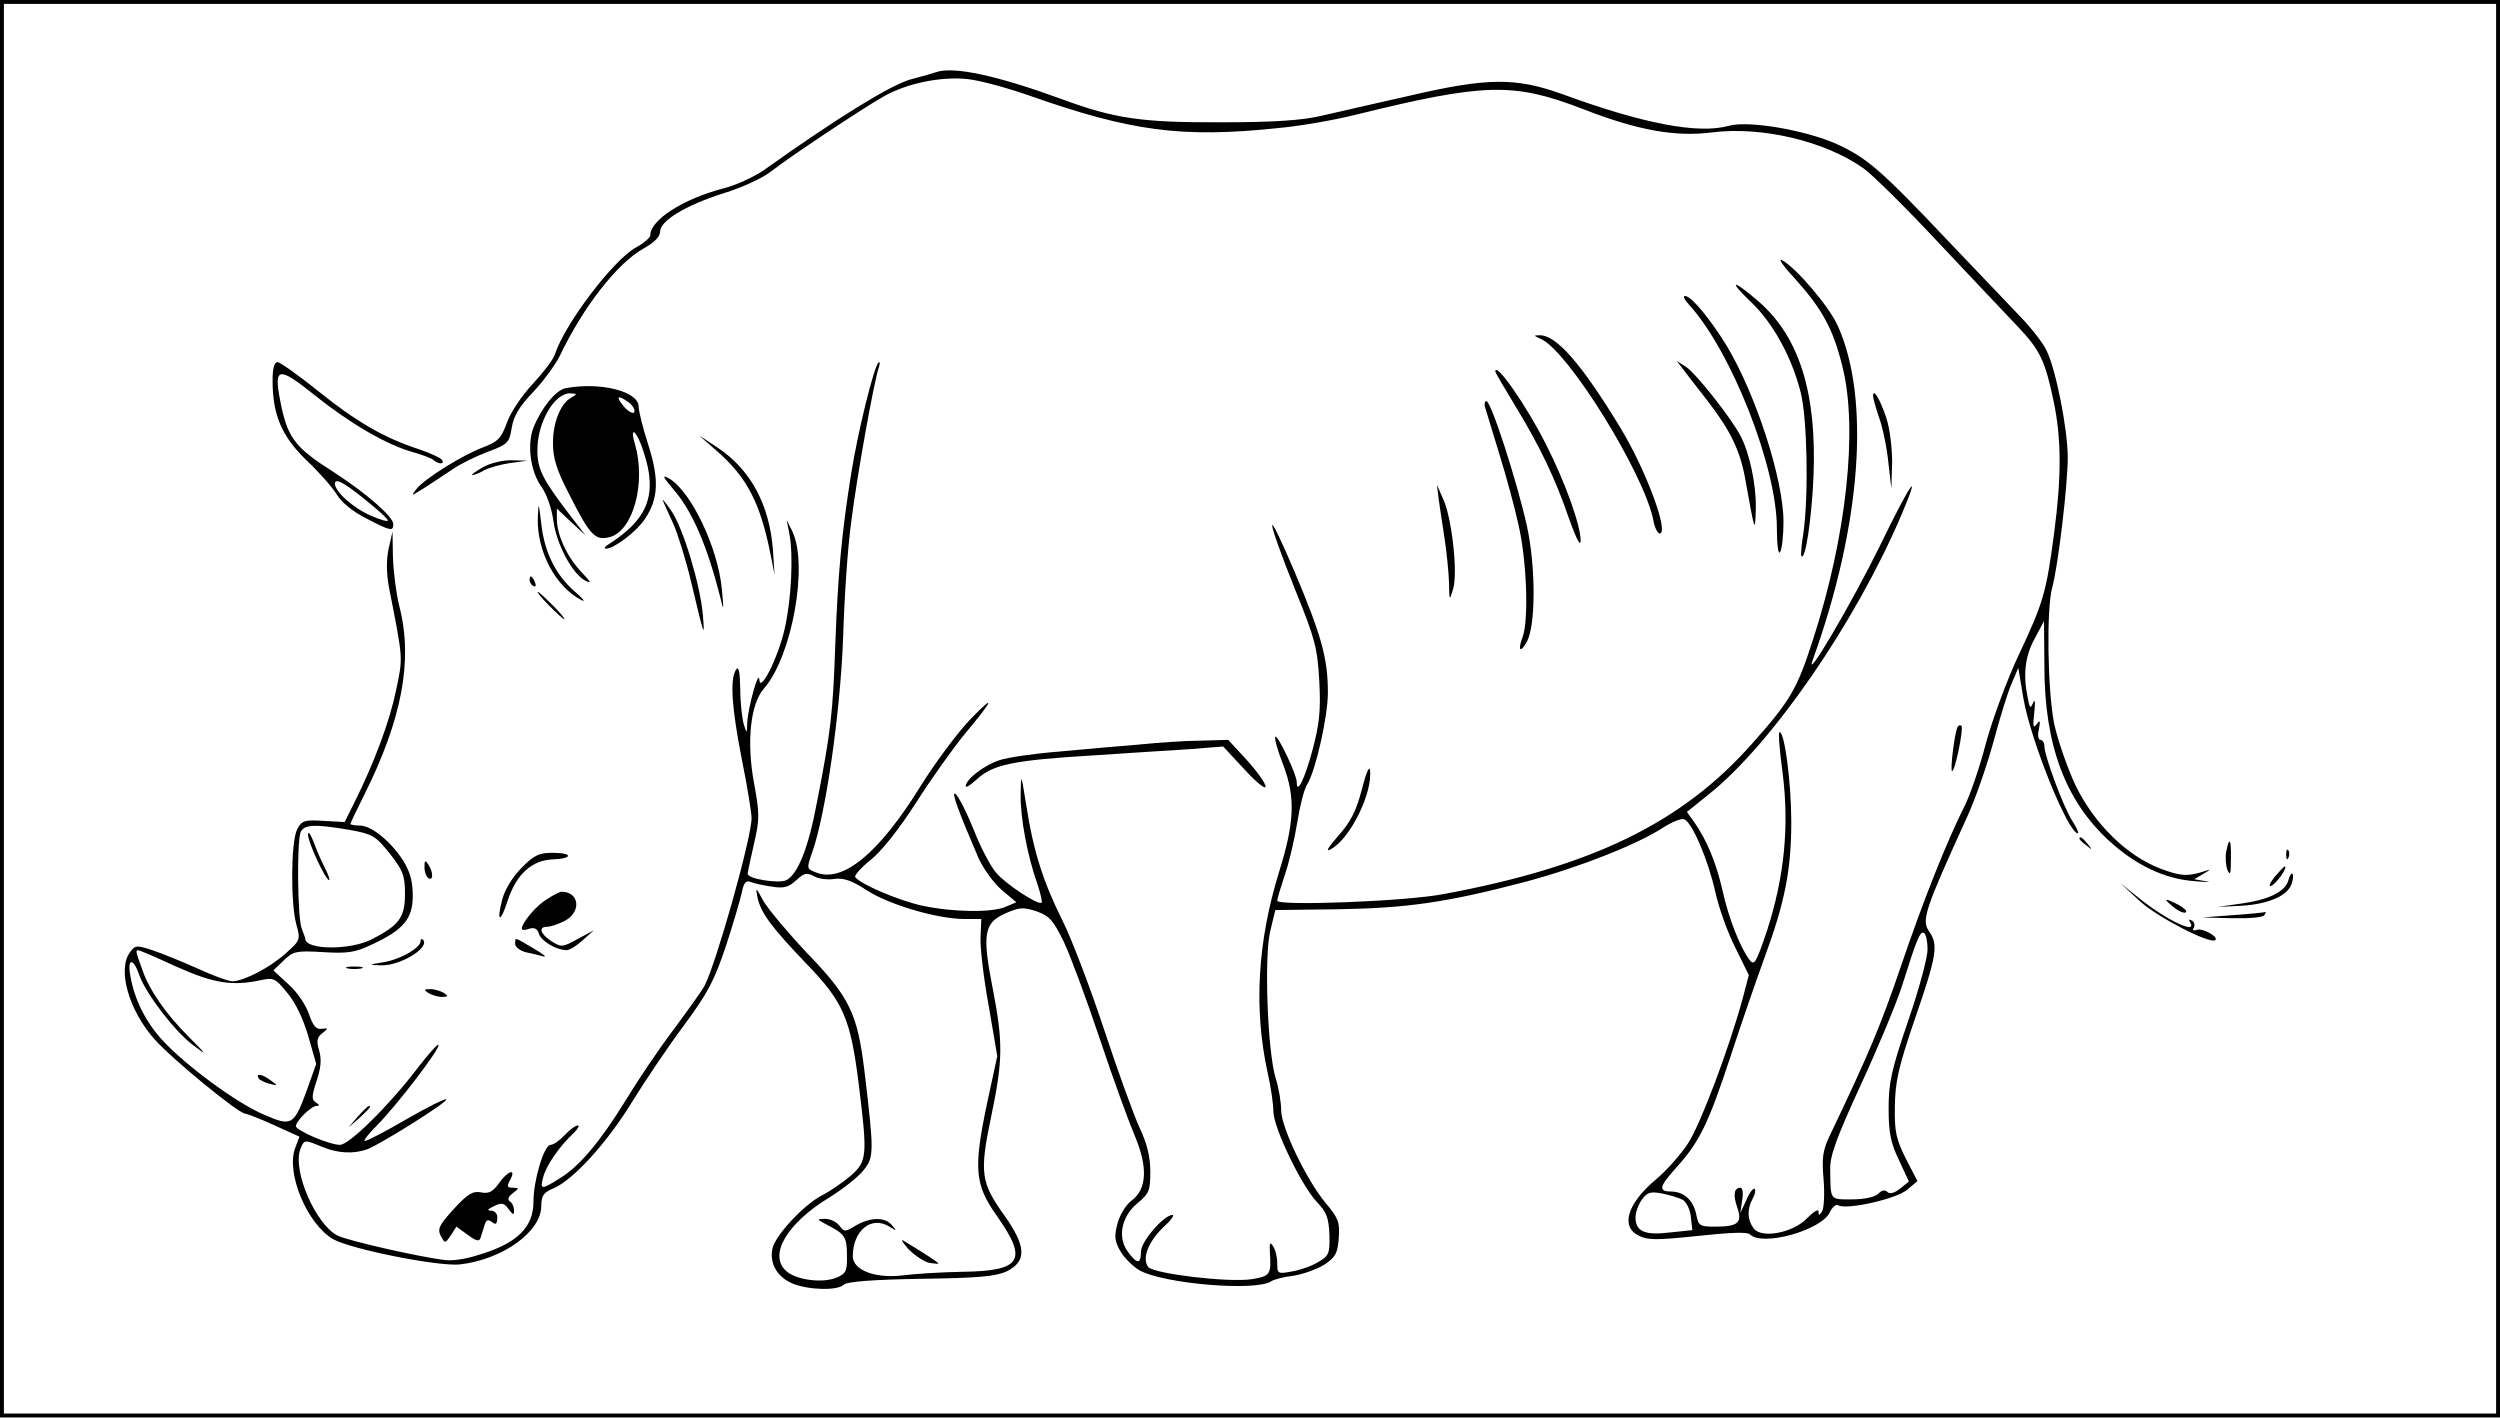
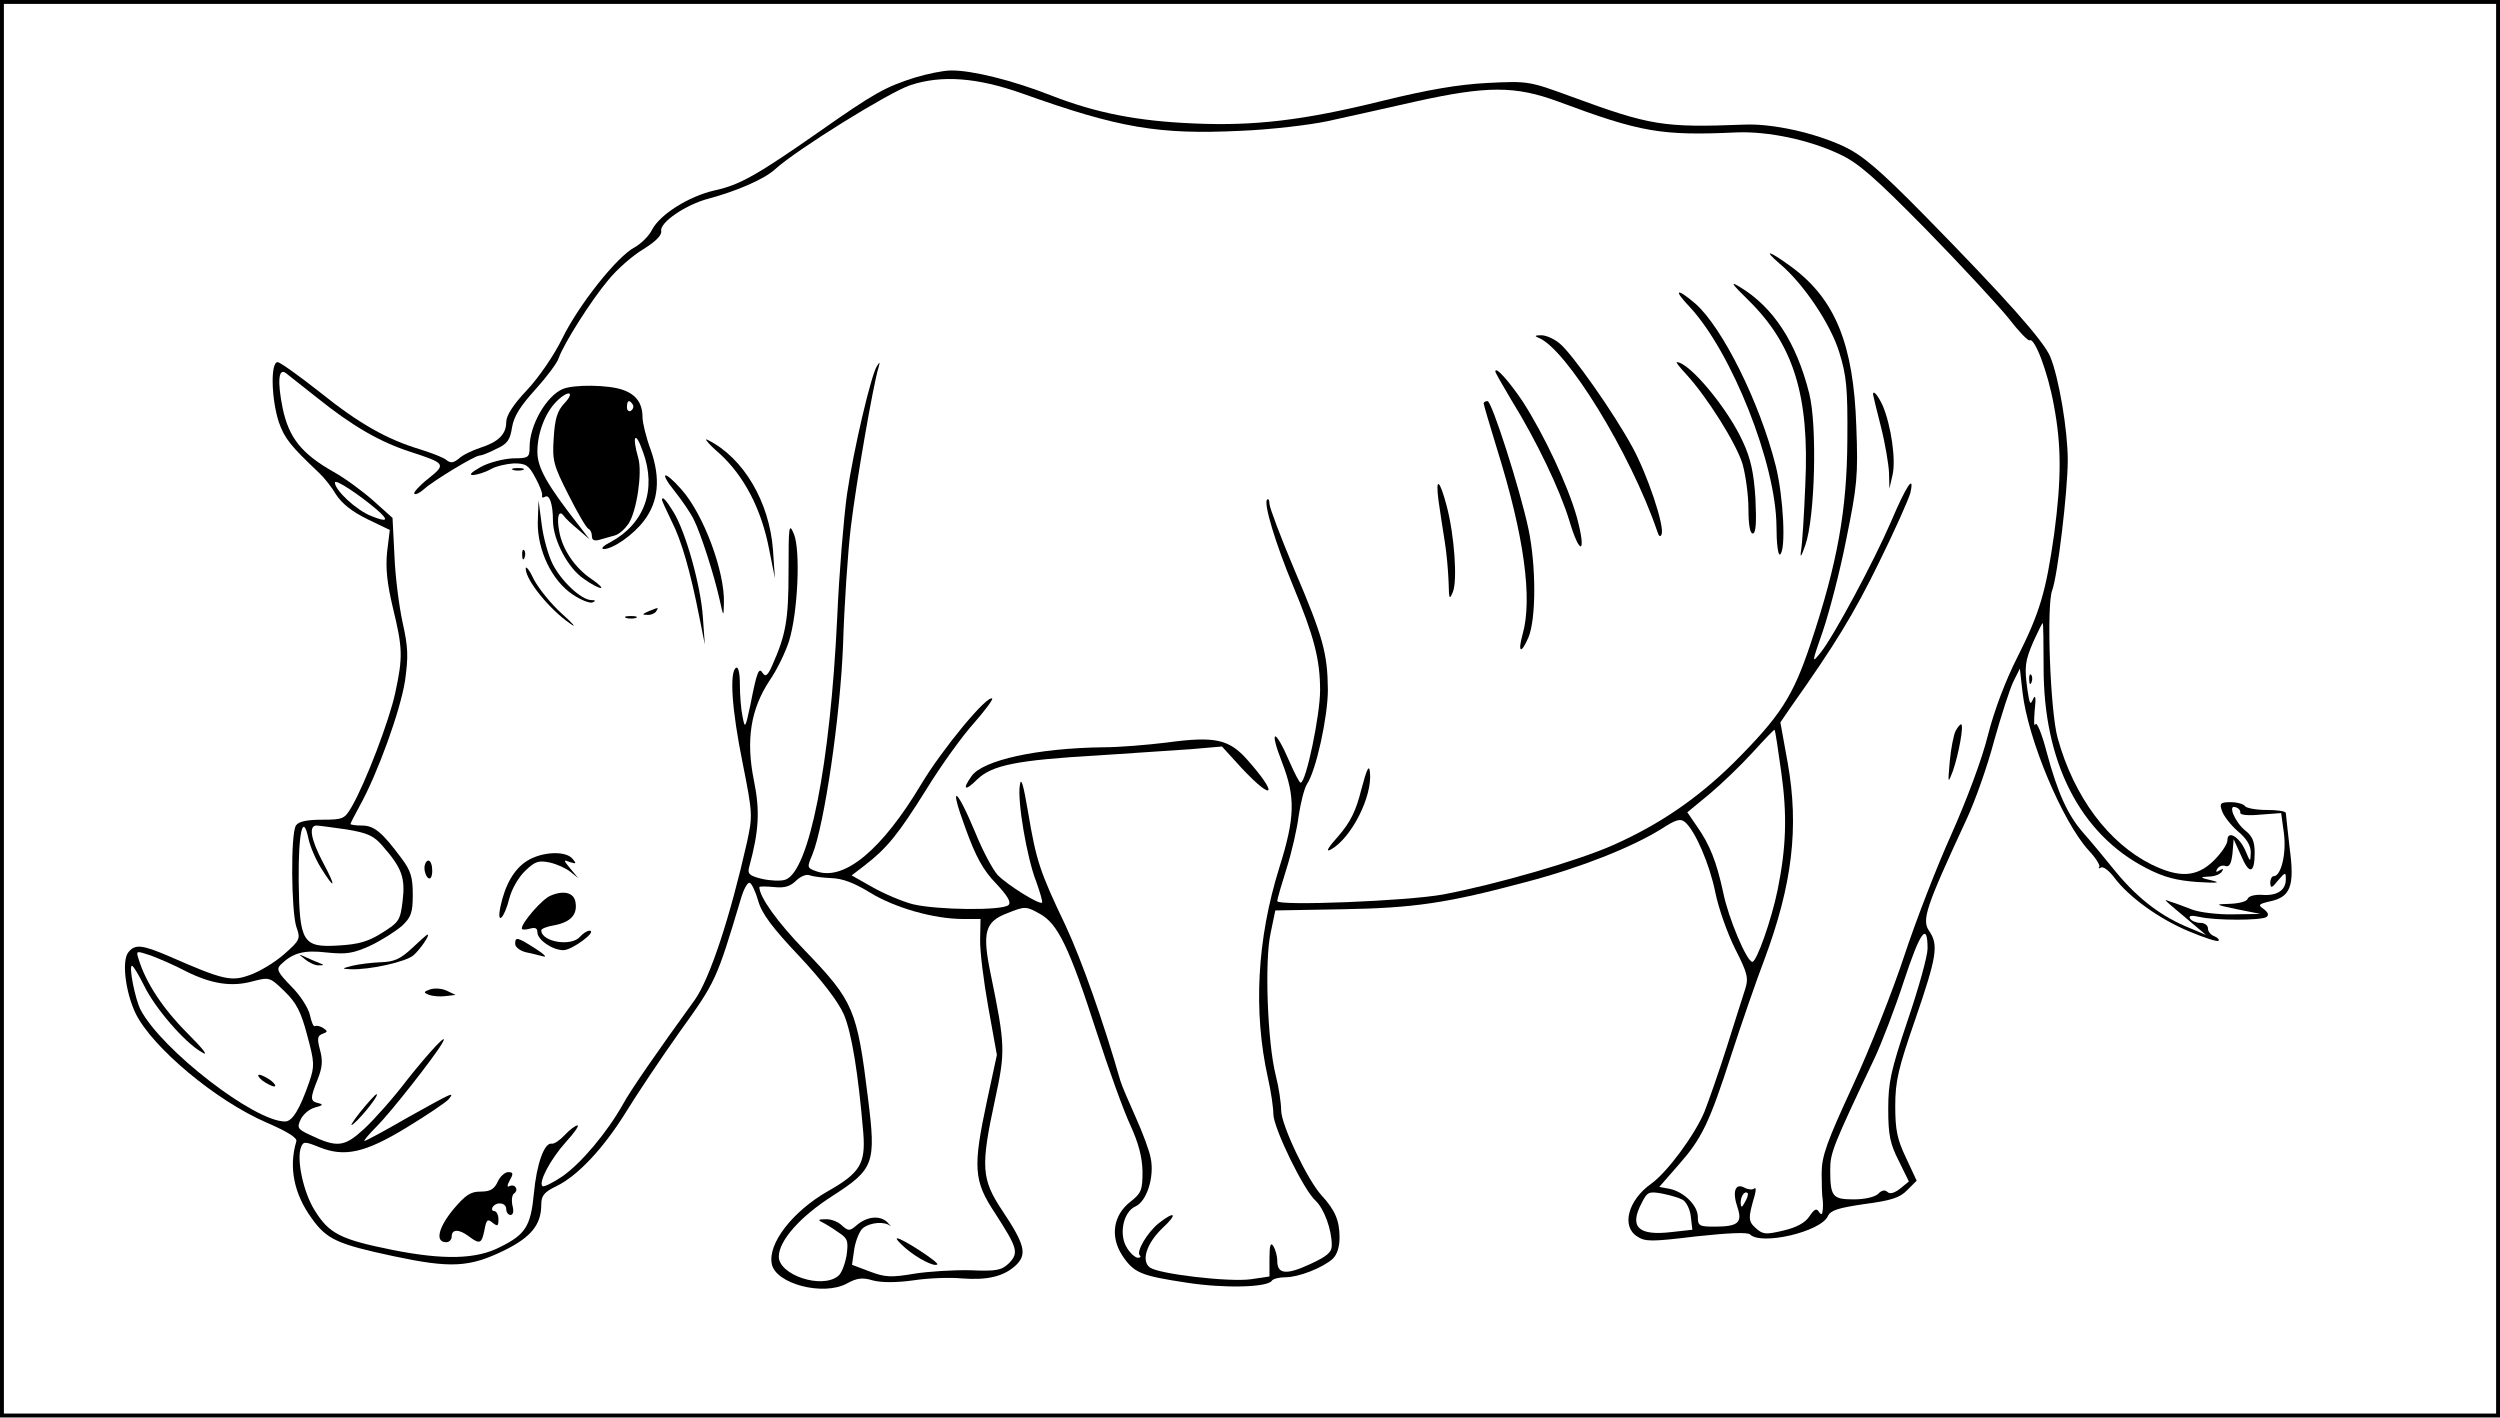
<svg xmlns="http://www.w3.org/2000/svg" version="1.0" width="642pt" height="364pt" viewBox="0 0 642 364" preserveAspectRatio="xMidYMid meet">
  <g transform="translate(0,364) scale(0.1,-0.1)" fill="#000000" stroke="none">
    <path fill="#000000" stroke="none" d="M0 1820 l0 -1820 3210 0 3210 0 0 1820 0 1820 -3210 0 -3210 0 0 -1820z" />
    <path fill="#ffffff" stroke="none" d="M6410 1820 l0 -1810 -3200 0 -3200 0 0 1810 0 1810 3200 0 3200 0 0 -1810z" />
-     <path fill="#000000" stroke="none" d="M2405 3455 c-5 -2 -36 -11 -67 -19 -52 -15 -187 -98 -378 -234 -25 -17 -71 -38 -103 -46 -103 -27 -187 -81 -187 -120 0 -6 -16 -20 -36 -31 -58 -31 -184 -197 -209 -275 -4 -13 -30 -47 -57 -76 -28 -30 -57 -73 -66 -99 -15 -41 -23 -49 -62 -64 -53 -20 -149 -80 -170 -106 -13 -17 -13 -18 0 -10 19 11 55 35 97 63 18 12 57 31 86 42 51 19 55 23 61 61 5 30 19 55 55 92 27 29 57 70 68 92 61 128 149 240 216 277 27 15 42 30 42 43 0 28 66 68 164 99 46 14 100 39 120 55 50 39 232 160 288 192 60 35 149 53 217 46 30 -3 101 -22 158 -42 261 -92 392 -110 639 -84 57 5 147 21 199 34 333 82 406 84 585 15 141 -55 237 -72 332 -60 127 16 289 -22 388 -92 22 -15 109 -101 193 -191 84 -89 175 -186 203 -215 58 -61 71 -88 93 -194 20 -96 20 -192 1 -337 -20 -151 -27 -177 -90 -311 -30 -63 -68 -166 -85 -228 -16 -62 -41 -134 -54 -160 -47 -93 -108 -247 -165 -415 -51 -150 -83 -226 -183 -435 -17 -36 -20 -56 -15 -111 3 -37 1 -74 -4 -82 -7 -11 -9 -11 -9 0 0 7 -12 0 -28 -16 -36 -39 -119 -55 -139 -27 -16 22 -17 49 -2 76 6 11 8 22 5 25 -3 3 -13 -9 -21 -28 l-16 -34 5 33 c3 17 1 32 -4 32 -17 0 -20 -18 -9 -50 14 -40 3 -50 -57 -50 -39 0 -42 2 -48 31 -7 36 -31 58 -62 59 -37 0 -34 12 12 63 59 66 81 111 139 287 26 80 65 192 86 250 52 141 69 225 69 349 0 101 -17 231 -30 231 -4 0 0 -48 8 -107 17 -136 4 -266 -40 -402 -29 -86 -33 -92 -46 -75 -24 33 -53 106 -69 179 -16 70 -40 128 -73 175 l-18 25 56 45 c163 130 378 443 495 718 53 125 24 84 -57 -83 -71 -144 -193 -352 -171 -290 124 343 149 669 65 857 -21 49 -108 151 -144 170 -11 6 3 -15 32 -46 71 -79 99 -129 123 -226 41 -160 11 -438 -76 -705 -40 -124 -57 -154 -155 -264 -179 -203 -410 -316 -793 -387 -98 -19 -427 -31 -427 -17 0 5 9 35 19 65 11 31 25 91 32 134 7 44 18 88 26 100 21 33 53 173 53 235 0 88 -16 146 -86 312 -78 183 -75 145 3 -50 51 -126 56 -147 61 -233 4 -78 0 -110 -18 -178 -20 -74 -40 -114 -40 -80 0 19 -49 122 -55 116 -3 -3 6 -36 21 -74 31 -82 28 -147 -11 -272 -56 -181 -66 -353 -29 -520 8 -35 14 -78 14 -96 0 -41 72 -191 112 -233 25 -26 30 -40 32 -84 1 -48 -1 -54 -29 -70 -16 -10 -47 -21 -67 -24 -37 -7 -38 -6 -38 21 0 16 -5 36 -11 44 -8 12 -9 8 -8 -15 4 -59 1 -62 -47 -70 -60 -9 -250 14 -265 31 -17 21 -1 64 37 101 20 18 31 33 25 33 -22 0 -81 -68 -81 -94 0 -33 -10 -33 -34 0 -27 37 -16 91 26 125 29 24 32 32 32 80 0 38 -8 72 -28 114 -15 33 -56 146 -91 252 -35 106 -83 232 -107 280 -49 98 -75 179 -93 298 -13 80 -13 80 -14 25 -1 -59 17 -157 43 -230 8 -24 13 -46 11 -48 -8 -8 -93 48 -117 77 -14 16 -40 65 -57 109 -18 45 -39 86 -47 93 -13 10 7 -44 59 -165 12 -26 38 -63 59 -81 l38 -32 -26 -11 c-34 -16 -134 -15 -215 2 -63 14 -161 56 -173 74 -2 4 15 24 39 43 27 21 72 77 117 147 40 63 96 141 123 174 77 92 84 110 18 42 -33 -34 -92 -113 -131 -176 -105 -169 -197 -245 -265 -219 -26 10 -26 10 -11 53 35 99 72 360 79 548 3 102 12 237 21 300 14 114 59 364 71 397 3 10 3 15 -1 12 -12 -11 -53 -178 -70 -284 -25 -157 -34 -257 -41 -440 -6 -174 -11 -222 -47 -405 -22 -118 -49 -184 -78 -200 -19 -10 -100 3 -100 16 0 3 7 37 16 76 15 65 15 77 0 159 -19 104 -9 202 26 241 72 83 114 316 73 403 l-15 30 7 -35 c11 -58 5 -170 -12 -245 -17 -75 -64 -167 -65 -130 -2 27 -29 -72 -31 -110 -1 -30 -1 -30 -9 -5 -4 14 -9 54 -9 90 -1 46 -4 61 -11 50 -16 -25 -11 -97 15 -230 14 -69 25 -137 25 -151 0 -51 -91 -374 -121 -431 -7 -13 -43 -63 -80 -113 -37 -49 -91 -129 -120 -177 -67 -109 -120 -172 -170 -203 -49 -31 -53 -31 -44 2 7 29 42 80 78 113 11 11 16 20 11 20 -6 0 -21 -11 -34 -25 -13 -14 -29 -25 -36 -25 -17 0 -44 -91 -44 -145 0 -69 -44 -110 -149 -140 -25 -8 -59 -13 -76 -11 -58 6 -250 49 -278 63 -56 28 -116 166 -96 221 10 26 10 26 56 7 41 -17 81 -19 117 -6 37 15 208 122 202 128 -2 3 -48 -20 -102 -51 -53 -31 -101 -56 -107 -56 -5 0 9 18 31 40 50 50 165 200 158 207 -2 3 -26 -24 -53 -59 -72 -95 -176 -198 -200 -198 -27 0 -113 37 -113 48 0 13 39 52 53 52 8 0 8 3 -2 9 -11 7 -11 16 2 55 11 33 13 55 7 77 -8 26 -6 35 8 46 16 13 16 13 -2 11 -14 -2 -22 7 -33 39 -8 23 -31 57 -53 76 l-38 35 27 26 c24 23 31 25 100 21 63 -4 83 -1 125 19 82 38 106 66 106 126 0 36 -7 61 -24 89 -32 50 -82 91 -112 91 -13 0 -24 2 -24 4 0 3 16 36 35 74 97 194 126 346 91 483 -9 36 -16 94 -17 130 l-1 64 -10 -44 c-6 -29 -6 -62 1 -100 37 -188 36 -178 18 -264 -16 -78 -55 -184 -108 -290 l-24 -48 -54 3 c-50 3 -56 1 -68 -22 -16 -31 -17 -190 -2 -244 11 -39 10 -41 -27 -74 -41 -37 -107 -71 -137 -72 -10 0 -51 15 -90 33 -40 18 -92 39 -116 47 -40 13 -44 13 -57 -5 -33 -44 -4 -148 62 -223 45 -51 217 -192 234 -192 4 0 38 -13 73 -29 l66 -30 -11 -29 c-24 -64 30 -194 97 -234 46 -26 271 -71 327 -65 109 13 208 84 208 150 0 27 6 35 33 46 51 23 137 118 200 221 32 52 91 140 132 195 63 85 79 116 109 205 19 58 37 120 41 138 5 26 11 32 23 27 10 -4 34 -9 55 -12 30 -5 43 -1 61 16 21 19 27 21 46 11 12 -7 36 -10 53 -7 23 3 45 -4 84 -30 58 -37 181 -73 250 -73 l43 0 -2 -48 c-1 -26 8 -105 21 -175 l22 -129 -27 -125 c-34 -163 -31 -205 25 -284 82 -116 65 -143 -89 -145 -52 -1 -120 -5 -150 -9 -72 -9 -130 13 -130 49 0 66 48 105 94 76 19 -12 20 -12 7 3 -17 22 -55 22 -93 0 -28 -17 -30 -17 -42 -1 -7 10 -24 18 -37 18 -23 0 -22 -1 6 -16 45 -23 50 -31 50 -79 1 -39 -3 -46 -27 -56 -36 -15 -104 -6 -129 17 -46 41 1 122 111 189 32 20 71 50 86 68 29 35 29 45 4 256 -18 148 -38 190 -146 302 -51 54 -102 115 -114 136 -19 35 -20 36 -15 9 9 -41 36 -77 126 -171 95 -98 113 -141 134 -307 23 -186 22 -200 -20 -237 -20 -17 -53 -40 -73 -50 -47 -24 -119 -101 -128 -136 -9 -38 11 -74 51 -91 41 -17 116 -19 132 -3 8 8 77 13 197 15 148 2 192 6 221 19 52 26 51 64 -6 144 -60 84 -64 109 -34 252 31 148 31 193 4 332 -27 138 -22 167 32 191 36 16 46 17 80 6 34 -12 43 -22 71 -79 17 -36 59 -149 93 -251 34 -102 75 -214 90 -249 33 -79 30 -135 -9 -164 -14 -10 -30 -36 -36 -58 -9 -34 -8 -45 7 -72 10 -17 32 -39 49 -49 61 -35 302 -55 339 -28 6 4 31 11 57 14 25 4 61 17 80 29 28 19 33 29 36 68 3 40 -1 51 -34 90 -49 59 -114 194 -114 238 0 20 -6 57 -14 82 -21 68 -30 312 -14 378 l13 54 160 2 c178 3 279 17 484 71 138 37 287 96 354 140 22 14 45 23 52 20 20 -7 62 -105 80 -187 9 -41 32 -105 52 -144 l34 -69 -16 -61 c-35 -128 -108 -322 -140 -371 -19 -29 -56 -71 -84 -94 -72 -61 -90 -120 -43 -143 23 -12 45 -12 151 -1 84 9 128 11 135 4 32 -32 184 11 205 57 6 13 16 21 21 18 21 -13 150 16 178 40 l26 22 -30 58 c-25 50 -29 69 -28 134 1 64 9 100 52 226 56 162 60 189 36 223 -20 29 -12 54 98 295 22 48 52 136 68 195 16 59 36 125 46 147 l17 40 13 -78 c19 -110 115 -347 140 -347 3 0 -3 15 -15 33 -23 37 -71 166 -71 191 0 9 -5 16 -10 16 -6 0 -8 12 -4 28 4 22 3 24 -6 12 -9 -12 -10 -5 -6 30 3 26 2 37 -3 25 -7 -16 -9 -14 -14 14 -12 59 -7 105 18 151 l24 45 1 -116 c0 -202 54 -346 167 -449 68 -62 143 -98 221 -103 31 -3 44 -2 27 0 l-30 5 25 15 c16 9 18 12 5 7 -45 -15 -63 -15 -116 5 -87 33 -170 114 -219 214 -21 45 -46 117 -55 159 -17 87 -20 294 -5 349 15 53 40 264 40 334 0 73 -31 229 -55 276 -9 19 -39 57 -65 84 -27 28 -110 115 -186 195 -174 184 -209 214 -287 250 -81 36 -226 61 -277 47 -79 -22 -220 5 -430 82 -118 42 -190 42 -391 -5 -85 -19 -185 -42 -224 -51 -50 -12 -123 -17 -255 -17 -208 -1 -277 9 -415 60 -164 60 -276 84 -320 69z" />
-     <path fill="#ffffff" stroke="none" d="M897 1509 c60 -11 67 -15 104 -61 34 -44 39 -56 39 -104 0 -60 -15 -80 -85 -116 -54 -28 -167 -28 -171 0 0 4 -5 16 -9 27 -11 24 -13 223 -3 248 9 20 36 21 125 6z" />
-     <path fill="#ffffff" stroke="none" d="M4950 1202 c0 -21 -22 -103 -50 -184 -43 -126 -50 -158 -50 -224 0 -62 5 -88 26 -132 l26 -56 -22 -18 c-15 -12 -27 -15 -33 -9 -6 6 -15 5 -24 -5 -9 -8 -35 -14 -67 -14 -58 0 -55 -4 -56 78 -1 34 17 82 78 215 44 95 92 210 107 257 38 121 46 140 56 134 5 -3 9 -22 9 -42z" />
-     <path fill="#ffffff" stroke="none" d="M452 1158 c96 -43 144 -51 218 -35 33 7 37 5 68 -33 21 -25 41 -67 54 -112 l20 -70 -22 -62 c-35 -97 -40 -100 -113 -68 -69 29 -202 127 -261 192 -42 46 -71 104 -81 163 -9 47 7 49 23 2 18 -49 92 -145 138 -179 37 -28 37 -27 -10 20 -61 61 -103 122 -121 175 -17 46 -17 49 -10 49 3 0 47 -19 97 -42z" />
-     <path fill="#ffffff" stroke="none" d="M4321 559 c9 -5 19 -24 21 -43 l4 -35 -58 -6 c-65 -8 -88 3 -88 39 0 12 7 32 16 45 14 19 22 22 53 16 19 -4 43 -11 52 -16z" />
-     <path fill="#000000" stroke="none" d="M791 1497 c-1 -18 45 -117 54 -117 3 0 -2 14 -11 32 -9 17 -22 47 -29 67 -8 20 -14 28 -14 18z" />
-     <path fill="#000000" stroke="none" d="M664 871 c3 -5 16 -11 28 -14 22 -6 22 -5 4 8 -22 17 -40 20 -32 6z" />
-     <path fill="#000000" stroke="none" d="M4498 2863 c56 -54 103 -140 126 -230 17 -66 21 -265 7 -363 -5 -30 -7 -57 -5 -58 10 -12 26 92 31 203 9 215 -36 359 -140 450 -68 59 -82 58 -19 -2z" />
-     <path fill="#000000" stroke="none" d="M4337 2858 c109 -119 227 -419 226 -576 0 -42 4 -67 8 -60 5 7 9 42 9 78 0 109 -71 328 -147 454 -42 68 -90 126 -106 126 -6 0 -1 -10 10 -22z" />
-     <path fill="#000000" stroke="none" d="M3956 2770 c69 -28 267 -347 290 -467 3 -18 11 -33 16 -33 25 0 -34 161 -100 270 -100 165 -166 241 -209 239 -15 0 -15 -1 3 -9z" />
-     <path fill="#000000" stroke="none" d="M700 2662 c0 -88 24 -143 87 -204 32 -30 67 -70 78 -88 12 -20 41 -44 75 -61 63 -33 70 -34 70 -15 0 19 -68 78 -149 131 -106 67 -123 90 -142 189 -16 84 -3 85 88 12 91 -73 185 -128 253 -147 25 -7 49 -16 54 -21 13 -11 29 -10 21 1 -3 5 -29 17 -58 27 -90 29 -162 71 -259 149 -51 41 -99 75 -105 75 -9 0 -13 -16 -13 -48z" />
-     <path fill="#ffffff" stroke="none" d="M957 2341 c23 -19 41 -36 39 -38 -2 -3 -21 3 -42 12 -45 19 -94 62 -94 83 0 17 29 0 97 -57z" />
-     <path fill="#000000" stroke="none" d="M4326 2687 c10 -14 38 -49 61 -79 56 -73 81 -124 94 -194 26 -144 26 -146 28 -79 1 61 -16 141 -39 185 -23 45 -114 160 -139 177 l-25 16 20 -26z" />
-     <path fill="#000000" stroke="none" d="M3840 2686 c0 -3 23 -42 51 -88 64 -105 104 -189 139 -292 18 -50 29 -71 29 -55 1 37 -39 150 -89 248 -49 98 -130 214 -130 187z" />
-     <path fill="#000000" stroke="none" d="M1452 2643 c-25 -5 -62 -51 -82 -101 -17 -44 -8 -113 21 -153 13 -18 26 -56 30 -86 8 -61 49 -137 82 -154 17 -9 15 -4 -10 22 -37 39 -63 96 -63 136 l0 27 37 -35 37 -34 -35 45 c-76 99 -89 124 -89 174 0 71 43 146 84 146 19 -1 19 -2 3 -11 -28 -16 -47 -64 -47 -117 0 -38 9 -68 40 -128 56 -111 68 -123 107 -113 59 17 92 138 64 237 -16 53 5 36 22 -19 36 -109 11 -172 -89 -236 -11 -6 -14 -12 -8 -12 19 -1 78 43 100 76 35 52 37 102 9 190 -14 43 -25 88 -25 99 0 39 -99 64 -188 47z" />
-     <path fill="#ffffff" stroke="none" d="M1614 2607 c11 -8 17 -19 15 -25 -2 -6 -14 0 -26 13 -23 27 -18 33 11 12z" />
-     <path fill="#000000" stroke="none" d="M4810 2623 c0 -6 7 -30 15 -54 9 -24 20 -75 24 -114 l8 -70 2 67 c0 39 -6 88 -15 115 -16 48 -34 78 -34 56z" />
-     <path fill="#000000" stroke="none" d="M3814 2593 c3 -10 19 -63 36 -118 17 -55 40 -138 50 -185 21 -93 26 -243 10 -286 -13 -34 -6 -43 11 -12 23 42 23 193 0 298 -26 116 -92 320 -104 320 -4 0 -6 -8 -3 -17z" />
-     <path fill="#000000" stroke="none" d="M1843 2480 c76 -67 110 -133 136 -265 l10 -50 -4 62 c-9 117 -57 207 -143 264 l-47 31 48 -42z" />
-     <path fill="#000000" stroke="none" d="M1240 2440 c-19 -11 -31 -19 -27 -20 5 0 18 5 30 12 12 7 42 15 67 19 l45 6 -40 1 c-22 1 -56 -7 -75 -18z" />
-     <path fill="#000000" stroke="none" d="M1727 2386 c50 -56 89 -147 123 -281 8 -36 9 -34 4 20 -10 110 -81 256 -137 287 -17 9 -15 4 10 -26z" />
-     <path fill="#000000" stroke="none" d="M3695 2355 c3 -22 10 -67 15 -100 5 -33 10 -82 11 -110 1 -49 1 -50 11 -16 12 42 -4 185 -27 232 l-15 34 5 -40z" />
-     <path fill="#000000" stroke="none" d="M1702 2355 c2 -5 14 -32 27 -60 12 -27 33 -95 46 -150 34 -143 35 -146 30 -84 -7 79 -51 224 -81 267 -14 20 -24 33 -22 27z" />
-     <path fill="#000000" stroke="none" d="M1381 2309 c-2 -86 46 -176 112 -210 12 -6 5 3 -16 21 -49 42 -79 101 -87 175 -7 57 -7 58 -9 14z" />
-     <path fill="#000000" stroke="none" d="M1360 2151 c0 -6 4 -13 10 -16 6 -3 7 1 4 9 -7 18 -14 21 -14 7z" />
-     <path fill="#000000" stroke="none" d="M1410 2085 c19 -19 36 -35 39 -35 3 0 -10 16 -29 35 -19 19 -36 35 -39 35 -3 0 10 -16 29 -35z" />
-     <path fill="#000000" stroke="none" d="M5027 1773 c-7 -12 -20 -113 -14 -113 8 0 30 110 24 116 -3 3 -7 2 -10 -3z" />
-     <path fill="#000000" stroke="none" d="M2925 1728 c-49 -4 -142 -12 -205 -18 -63 -5 -132 -15 -153 -22 -38 -12 -87 -49 -87 -67 0 -5 14 4 30 19 40 37 96 48 295 60 88 6 200 13 248 16 l88 7 55 -59 c30 -33 54 -52 54 -44 0 9 -22 39 -48 68 l-48 52 -70 -2 c-38 0 -109 -5 -159 -10z" />
-     <path fill="#000000" stroke="none" d="M3497 1612 c-14 -54 -28 -82 -60 -118 -27 -31 -34 -43 -20 -35 50 26 109 146 101 204 -2 11 -11 -11 -21 -51z" />
-     <path fill="#000000" stroke="none" d="M5340 1486 c0 -2 8 -10 18 -17 15 -13 16 -12 3 4 -13 16 -21 21 -21 13z" />
-     <path fill="#000000" stroke="none" d="M5717 1453 c-3 -15 -1 -36 3 -47 7 -16 9 -9 9 27 1 52 -4 61 -12 20z" />
-     <path fill="#000000" stroke="none" d="M5871 1444 c0 -11 3 -14 6 -6 3 7 2 16 -1 19 -3 4 -6 -2 -5 -13z" />
-     <path fill="#000000" stroke="none" d="M1340 1412 c-23 -23 -43 -55 -50 -81 -16 -60 -5 -63 14 -3 22 67 62 103 115 105 53 2 53 17 0 17 -34 0 -48 -6 -79 -38z" />
-     <path fill="#000000" stroke="none" d="M1090 1413 c0 -12 5 -25 10 -28 13 -8 13 15 0 35 -8 12 -10 11 -10 -7z" />
-     <path fill="#000000" stroke="none" d="M5842 1389 c-13 -16 -17 -27 -10 -24 13 5 42 45 36 50 -2 1 -13 -11 -26 -26z" />
-     <path fill="#000000" stroke="none" d="M5877 1381 c-7 -30 -49 -51 -119 -61 l-63 -9 61 3 c69 4 120 26 129 57 4 11 5 23 2 25 -2 3 -7 -4 -10 -15z" />
-     <path fill="#000000" stroke="none" d="M5495 1326 c44 -41 182 -112 194 -100 9 8 -33 32 -48 26 -9 -3 -12 -1 -7 6 3 6 1 14 -5 18 -8 4 -9 3 -5 -4 20 -33 -57 3 -129 60 l-50 40 50 -46z" />
-     <path fill="#000000" stroke="none" d="M1405 1331 c-28 -16 -65 -61 -65 -76 0 -4 9 -4 19 0 14 4 21 0 25 -13 6 -19 45 -42 71 -42 8 0 27 12 42 26 l28 25 -41 -22 c-40 -22 -42 -22 -68 -6 -29 19 -34 37 -11 37 9 0 29 7 45 15 44 23 38 75 -8 75 -4 0 -21 -8 -37 -19z" />
-     <path fill="#000000" stroke="none" d="M5581 1311 c13 -11 28 -17 32 -14 5 3 -4 11 -18 19 -37 19 -42 18 -14 -5z" />
-     <path fill="#000000" stroke="none" d="M5735 1290 l-80 -6 77 -2 c43 -1 80 2 83 8 3 6 5 9 3 8 -2 -1 -39 -5 -83 -8z" />
-     <path fill="#000000" stroke="none" d="M1080 1223 c0 -17 -52 -47 -95 -54 -39 -6 -39 -7 -7 -8 49 -2 128 46 108 66 -3 3 -6 2 -6 -4z" />
-     <path fill="#000000" stroke="none" d="M1323 1216 c0 -8 12 -17 26 -21 14 -3 35 -8 46 -11 11 -3 0 6 -24 20 -51 30 -48 30 -48 12z" />
-     <path fill="#000000" stroke="none" d="M893 1153 c9 -2 25 -2 35 0 9 3 1 5 -18 5 -19 0 -27 -2 -17 -5z" />
-     <path fill="#000000" stroke="none" d="M1100 1090 c8 -5 24 -10 35 -10 17 0 17 2 5 10 -8 5 -24 10 -35 10 -17 0 -17 -2 -5 -10z" />
-     <path fill="#000000" stroke="none" d="M919 773 l-24 -28 28 24 c15 14 27 26 27 28 0 8 -8 1 -31 -24z" />
-     <path fill="#000000" stroke="none" d="M1281 601 c-16 -22 -26 -27 -46 -23 -21 4 -34 -4 -70 -43 -38 -42 -42 -51 -33 -69 11 -20 11 -20 26 2 l14 22 29 -21 c25 -18 30 -18 34 -5 3 9 7 23 10 32 4 12 9 13 18 6 10 -8 13 -6 14 9 1 11 -5 19 -15 20 -12 0 -11 3 7 12 19 9 26 8 37 -8 12 -16 14 -16 14 -3 0 9 -5 20 -11 23 -6 5 -4 12 8 21 17 13 17 13 0 14 -15 0 -16 3 -7 20 17 31 -6 24 -29 -9z" />
-     <path fill="#000000" stroke="none" d="M2333 432 c16 -16 40 -32 53 -35 13 -2 24 -3 24 -2 0 3 -37 27 -90 59 -8 5 -2 -5 13 -22z" />
+     <path fill="#000000" stroke="none" d="M2350 3441 c-76 -24 -105 -40 -246 -139 -159 -111 -204 -137 -269 -151 -66 -15 -139 -61 -160 -100 -8 -17 -29 -37 -45 -46 -45 -23 -144 -148 -186 -234 -21 -43 -60 -100 -91 -133 -35 -37 -53 -65 -53 -82 0 -31 -20 -51 -67 -66 -21 -7 -46 -19 -55 -28 -14 -11 -21 -12 -32 -3 -7 6 -38 18 -67 27 -86 26 -157 66 -259 148 -52 41 -101 76 -107 76 -19 0 -16 -96 3 -154 15 -42 29 -60 104 -131 12 -11 32 -36 43 -55 15 -23 41 -44 80 -63 l58 -28 -7 -57 c-4 -42 0 -80 15 -143 25 -103 26 -126 6 -218 -15 -71 -77 -233 -112 -293 -18 -31 -22 -33 -76 -33 -40 0 -61 -5 -67 -15 -14 -21 -12 -220 1 -260 11 -31 10 -34 -32 -71 -24 -21 -64 -45 -88 -53 -47 -17 -67 -13 -206 48 -70 30 -88 32 -105 11 -18 -21 -8 -102 18 -157 43 -88 207 -225 337 -281 53 -23 79 -39 76 -48 -20 -66 -6 -135 39 -197 39 -55 66 -67 211 -98 146 -31 194 -29 284 15 69 34 95 66 95 118 0 23 8 32 39 47 54 26 121 97 179 191 27 44 89 137 138 206 92 128 94 132 156 339 7 25 17 44 23 43 5 -1 15 -22 22 -46 9 -33 36 -69 106 -143 59 -63 100 -117 114 -149 20 -47 37 -150 50 -305 6 -78 -8 -102 -91 -149 -91 -52 -155 -135 -144 -187 10 -51 132 -83 193 -50 25 14 40 16 66 8 22 -6 61 -6 104 0 39 6 95 8 125 5 66 -5 108 5 139 34 29 28 23 53 -35 140 -54 81 -56 113 -19 284 27 125 27 139 -11 324 -22 107 -15 134 43 156 45 18 48 18 82 -1 47 -25 76 -84 147 -304 31 -96 70 -204 87 -240 21 -46 30 -81 31 -118 0 -48 -3 -56 -31 -78 -44 -34 -53 -89 -21 -138 30 -45 47 -52 166 -70 97 -15 207 -12 218 5 3 5 19 9 35 9 34 0 95 24 121 47 11 10 18 30 18 55 0 44 -12 71 -46 108 -36 39 -104 181 -104 219 0 18 -6 59 -14 90 -21 83 -29 294 -13 365 l12 58 170 3 c187 3 272 16 474 70 141 37 271 89 347 136 37 24 49 28 61 18 26 -22 63 -107 78 -181 8 -40 31 -105 51 -145 32 -63 35 -75 25 -105 -6 -18 -27 -85 -47 -148 -20 -63 -46 -137 -57 -165 -25 -60 -96 -156 -137 -185 -59 -42 -77 -109 -36 -135 21 -14 36 -14 152 0 84 9 132 11 138 5 29 -29 182 7 200 47 7 15 26 21 94 31 68 9 91 16 110 36 l24 24 -27 58 c-23 48 -28 72 -28 134 0 64 8 97 52 224 55 160 59 189 36 224 -21 29 -11 59 96 290 21 45 53 135 70 200 18 64 40 132 49 151 l17 34 7 -62 c14 -120 102 -330 169 -404 19 -20 31 -40 28 -43 -3 -4 -1 -5 4 -2 6 4 21 -8 34 -25 38 -51 116 -107 193 -139 38 -16 72 -27 75 -24 3 3 -2 8 -11 12 -9 3 -16 12 -16 20 0 8 -9 14 -19 14 -11 0 -23 5 -27 11 -4 8 3 9 26 4 41 -9 156 -9 170 0 7 5 5 11 -6 20 -16 11 -15 13 14 20 54 11 65 39 52 136 -5 46 -10 87 -10 91 0 5 -22 8 -49 8 -28 0 -53 5 -56 10 -3 5 -20 10 -36 10 -27 0 -30 -3 -23 -22 4 -13 22 -36 40 -52 23 -19 34 -37 34 -55 -1 -26 -1 -26 -14 5 -16 36 -46 53 -46 26 0 -10 -16 -33 -35 -52 -44 -43 -88 -45 -160 -10 -110 55 -199 173 -241 325 -19 68 -29 340 -14 379 14 37 40 256 40 334 0 78 -23 213 -45 266 -17 41 -116 152 -322 362 -119 121 -160 155 -208 178 -75 35 -183 59 -255 56 -208 -8 -241 -3 -445 72 -109 40 -111 40 -215 35 -75 -4 -152 -17 -270 -46 -202 -50 -328 -65 -485 -58 -144 6 -251 27 -366 72 -99 39 -205 65 -257 64 -20 0 -62 -9 -92 -18z" />
+     <path fill="#ffffff" stroke="none" d="M2625 3400 c249 -89 350 -106 560 -96 77 3 178 15 225 25 47 10 148 33 224 50 185 41 257 41 368 0 212 -79 264 -88 458 -79 81 3 186 -19 264 -56 48 -22 91 -60 222 -193 89 -91 184 -194 211 -227 26 -34 51 -60 55 -58 13 8 47 -82 62 -165 20 -105 20 -190 1 -333 -21 -148 -37 -202 -95 -317 -30 -59 -59 -136 -75 -199 -15 -61 -54 -165 -94 -255 -38 -84 -92 -224 -121 -312 -29 -88 -88 -238 -132 -333 -67 -145 -80 -181 -80 -225 0 -28 1 -56 2 -62 1 -5 2 -19 1 -30 -1 -15 -4 -16 -10 -7 -6 10 -12 7 -24 -11 -11 -17 -33 -29 -67 -37 -46 -11 -53 -10 -71 6 -20 18 -20 26 -3 84 4 14 3 22 -1 18 -4 -4 -16 -3 -25 2 -24 13 -32 -10 -18 -51 13 -39 1 -49 -59 -49 -39 0 -43 2 -43 25 0 29 -35 64 -72 72 l-27 5 49 56 c60 68 79 106 137 286 25 77 63 187 84 242 72 193 89 340 60 504 l-19 105 26 38 c114 161 163 241 227 372 41 83 77 164 81 180 11 50 -11 17 -50 -75 -44 -102 -147 -294 -180 -335 -24 -30 -24 -29 5 54 16 47 44 153 60 235 28 138 31 163 26 291 -7 211 -54 327 -167 410 -56 41 -75 47 -30 8 60 -50 130 -153 153 -227 19 -61 22 -92 21 -226 -1 -179 -25 -315 -94 -522 -46 -138 -78 -187 -200 -309 -92 -90 -188 -156 -307 -209 -92 -41 -300 -101 -437 -127 -93 -17 -426 -30 -426 -17 0 5 11 43 24 84 13 41 27 102 31 135 5 33 14 69 21 81 24 35 54 174 54 243 -1 93 -12 135 -86 308 -35 83 -64 160 -64 169 0 10 -3 14 -6 11 -10 -9 22 -114 66 -220 55 -132 70 -191 70 -270 0 -63 -36 -237 -50 -237 -3 0 -16 25 -29 55 -37 86 -53 85 -19 -2 35 -90 34 -142 -7 -272 -57 -183 -67 -368 -29 -539 8 -35 14 -77 14 -93 0 -35 78 -196 109 -223 21 -20 41 -73 41 -114 0 -18 -12 -28 -55 -48 -62 -29 -85 -26 -85 8 0 13 -5 30 -10 38 -7 11 -10 2 -10 -31 l0 -47 -47 -7 c-55 -8 -236 13 -260 30 -23 17 -9 62 33 102 39 36 32 45 -10 12 -29 -23 -59 -73 -49 -83 4 -3 1 -6 -5 -6 -6 0 -19 11 -27 24 -23 34 -11 94 21 108 29 13 49 76 39 124 -3 18 -21 66 -39 106 -18 40 -36 82 -39 93 -43 150 -99 309 -141 399 -66 138 -75 166 -96 291 -12 71 -18 91 -21 69 -7 -40 18 -187 42 -248 10 -28 17 -52 15 -54 -7 -6 -90 46 -114 71 -12 13 -38 61 -57 108 -50 120 -69 129 -26 13 27 -75 46 -109 79 -143 30 -32 39 -48 32 -55 -15 -15 -184 -13 -246 2 -27 7 -74 27 -104 44 l-53 30 34 26 c58 45 86 80 158 195 38 62 93 138 122 170 28 32 49 60 47 63 -12 11 -128 -129 -183 -221 -100 -167 -196 -247 -267 -223 -26 9 -26 10 -12 43 31 76 72 356 79 540 3 99 12 235 20 302 14 116 58 368 71 409 4 15 4 16 -4 4 -15 -23 -60 -214 -77 -330 -8 -58 -20 -199 -25 -315 -18 -379 -72 -652 -133 -674 -11 -4 -38 -3 -60 2 -33 8 -38 13 -33 31 25 92 28 144 12 222 -21 104 -8 183 40 256 19 27 41 73 50 101 23 73 30 233 13 275 -13 31 -14 23 -14 -95 0 -126 -7 -163 -42 -242 -11 -25 -17 -30 -24 -20 -10 17 -15 6 -32 -81 -13 -61 -14 -62 -20 -31 -4 18 -7 56 -7 83 0 30 -4 47 -10 43 -17 -11 -11 -106 17 -244 26 -131 26 -136 11 -205 -43 -191 -95 -349 -134 -404 -97 -134 -165 -232 -185 -269 -40 -71 -107 -151 -155 -184 -25 -17 -48 -28 -51 -25 -11 10 22 71 60 113 22 24 35 43 30 43 -5 0 -20 -11 -33 -25 -12 -13 -27 -23 -33 -22 -19 4 -39 -52 -46 -128 -8 -83 -21 -105 -86 -137 -61 -32 -145 -34 -276 -8 -135 27 -164 42 -201 102 -29 46 -47 131 -35 162 6 15 10 15 47 0 65 -26 117 -15 225 51 51 31 100 64 107 72 17 21 11 18 -109 -49 -55 -32 -104 -58 -107 -58 -3 0 11 17 32 38 35 35 146 176 167 212 21 36 -30 -18 -91 -95 -34 -45 -84 -101 -109 -124 -51 -47 -69 -49 -140 -15 -30 14 -33 18 -23 39 6 13 22 27 37 31 20 5 22 8 9 11 -22 5 -22 12 -2 62 12 30 13 48 6 74 -8 30 -7 37 6 42 14 5 14 7 2 15 -8 5 -17 7 -21 5 -4 -3 -9 10 -13 28 -4 18 -24 50 -48 74 -35 36 -39 44 -27 56 31 30 59 38 118 31 50 -5 67 -3 113 18 29 14 65 37 81 51 23 22 27 34 27 80 0 44 -5 61 -29 93 -49 66 -70 84 -101 84 -17 0 -30 2 -30 4 0 2 11 23 24 47 46 83 104 244 116 320 9 64 8 87 -6 150 -9 41 -19 118 -21 171 l-5 98 -49 44 c-27 24 -73 58 -102 74 -83 47 -115 88 -131 163 -14 69 -11 105 8 91 6 -5 43 -34 81 -64 91 -73 161 -113 238 -138 92 -30 93 -32 47 -69 -23 -18 -39 -36 -36 -39 3 -3 14 2 25 12 23 21 130 86 142 86 5 0 24 7 43 17 29 13 36 23 41 56 5 29 22 55 60 97 29 32 56 68 60 81 12 35 83 148 128 201 22 27 62 62 89 78 32 20 48 36 46 47 -4 22 64 68 122 83 71 19 143 50 170 75 56 51 293 198 347 216 81 27 172 20 288 -21z" />
+     <path fill="#ffffff" stroke="none" d="M968 2331 c32 -28 27 -33 -15 -16 -38 15 -93 66 -93 86 0 10 61 -30 108 -70z" />
+     <path fill="#ffffff" stroke="none" d="M5248 1928 c-1 -245 94 -430 263 -517 46 -24 78 -32 132 -36 51 -3 62 -2 37 4 -31 7 -32 9 -8 10 15 0 30 6 34 13 5 7 3 8 -6 3 -9 -6 -11 -4 -6 4 5 7 14 10 21 7 10 -3 15 6 18 32 l3 37 19 -42 c21 -50 35 -47 35 7 0 29 -6 43 -24 57 -27 22 -46 68 -25 60 8 -2 13 -9 12 -14 -1 -6 21 -8 51 -5 l54 4 7 -51 c7 -52 -7 -111 -26 -111 -5 0 -9 -8 -9 -17 1 -15 4 -14 20 6 19 22 20 22 20 3 0 -28 -22 -43 -61 -40 -19 1 -34 -3 -37 -10 -2 -7 -22 -12 -45 -13 -41 -1 -40 -2 18 -14 l60 -12 -70 -1 c-38 -1 -86 5 -105 12 -19 7 -44 17 -55 20 -22 8 -25 12 51 -52 l39 -33 -40 17 c-73 29 -133 75 -189 142 -30 37 -68 83 -85 102 -41 46 -67 104 -95 208 -13 50 -26 80 -29 72 -4 -8 -4 8 -2 35 4 33 2 43 -4 30 -7 -17 -9 -13 -14 20 -9 62 -7 77 15 128 12 26 22 47 24 47 1 0 2 -51 2 -112z" />
+     <path fill="#ffffff" stroke="none" d="M4574 1659 c16 -113 13 -195 -9 -304 -16 -78 -54 -185 -65 -185 -14 0 -62 113 -75 179 -17 78 -34 122 -68 170 l-24 35 57 47 c31 26 81 74 111 107 30 33 55 59 56 58 2 -2 9 -50 17 -107z" />
+     <path fill="#ffffff" stroke="none" d="M825 1410 c36 -58 39 -49 4 16 -31 59 -37 94 -16 94 6 0 41 -5 77 -10 54 -9 70 -16 93 -43 49 -56 58 -81 51 -140 -6 -50 -9 -55 -52 -82 -36 -23 -61 -30 -112 -33 -93 -6 -101 8 -103 167 -1 124 11 175 25 108 4 -20 19 -55 33 -77z" />
+     <path fill="#ffffff" stroke="none" d="M2135 1385 c29 -1 58 -12 99 -37 63 -39 164 -68 240 -68 l44 0 -1 -52 c-1 -29 9 -108 21 -175 l22 -122 -25 -116 c-37 -173 -35 -207 20 -290 58 -90 62 -102 36 -129 -19 -18 -31 -21 -99 -18 -42 1 -108 -3 -145 -9 -59 -10 -75 -9 -114 6 l-45 17 6 42 c4 22 14 47 23 53 19 14 54 17 69 5 5 -4 1 0 -8 10 -20 18 -53 14 -80 -10 -16 -14 -20 -13 -36 1 -10 10 -29 17 -43 16 -17 0 -19 -2 -9 -7 8 -4 27 -15 42 -26 25 -16 27 -22 22 -60 -4 -22 -13 -47 -22 -53 -42 -34 -152 3 -152 50 0 41 55 103 138 156 107 69 112 83 91 251 -28 228 -37 249 -161 378 -72 74 -118 139 -118 164 0 2 17 2 38 0 27 -3 42 2 57 17 12 11 26 17 35 13 8 -3 33 -6 55 -7z" />
+     <path fill="#ffffff" stroke="none" d="M4950 1204 c0 -19 -23 -102 -51 -184 -44 -131 -50 -160 -50 -229 0 -66 5 -89 27 -132 l26 -53 -22 -18 c-15 -12 -27 -15 -33 -9 -6 6 -15 5 -24 -5 -9 -8 -34 -14 -63 -14 -54 0 -60 7 -60 76 0 44 7 61 115 289 18 39 52 127 75 198 41 124 60 151 60 81z" />
+     <path fill="#ffffff" stroke="none" d="M477 1146 c66 -33 118 -41 172 -26 43 11 44 11 82 -26 30 -29 42 -52 58 -113 19 -70 19 -79 5 -120 -24 -69 -43 -101 -62 -101 -79 0 -317 184 -371 287 -14 27 -31 113 -22 113 3 0 17 -23 31 -51 28 -58 104 -146 148 -171 19 -12 6 6 -38 50 -61 61 -106 129 -124 189 -7 22 -7 22 32 9 21 -8 61 -25 89 -40z" />
+     <path fill="#ffffff" stroke="none" d="M4321 559 c9 -5 19 -24 21 -43 l4 -34 -54 -6 c-85 -10 -109 13 -76 75 14 28 18 30 52 24 20 -4 44 -11 53 -16z" />
+     <path fill="#ffffff" stroke="none" d="M4481 553 c-8 -15 -10 -15 -11 -2 0 17 10 32 18 25 2 -3 -1 -13 -7 -23z" />
+     <path fill="#000000" stroke="none" d="M4490 2869 c116 -114 157 -245 146 -474 -3 -77 -8 -153 -11 -170 -3 -20 1 -14 11 15 25 70 31 308 10 390 -33 131 -92 221 -178 273 -26 16 -22 9 22 -34z" />
+     <path fill="#000000" stroke="none" d="M4339 2852 c108 -116 222 -403 223 -564 0 -43 4 -75 9 -72 16 10 9 149 -11 228 -41 163 -137 355 -206 416 -49 42 -58 37 -15 -8z" />
+     <path fill="#000000" stroke="none" d="M3950 2773 c71 -26 238 -298 306 -498 4 -13 8 -15 11 -7 8 21 -36 152 -74 222 -48 89 -157 244 -189 269 -15 12 -36 21 -48 20 -14 0 -16 -2 -6 -6z" />
+     <path fill="#000000" stroke="none" d="M4331 2678 c53 -58 128 -177 144 -230 8 -29 15 -80 15 -115 0 -40 4 -63 11 -63 8 0 10 26 7 89 -4 66 -12 103 -32 146 -38 85 -138 205 -170 205 -3 0 9 -15 25 -32z" />
+     <path fill="#000000" stroke="none" d="M3840 2686 c0 -3 19 -36 41 -73 65 -105 125 -231 149 -310 28 -94 45 -85 19 10 -23 81 -83 209 -138 295 -35 52 -71 93 -71 78z" />
+     <path fill="#000000" stroke="none" d="M1445 2641 c-42 -18 -85 -93 -85 -149 0 -27 -3 -29 -42 -29 -24 -1 -61 -10 -83 -22 -25 -14 -32 -21 -20 -21 11 1 31 7 45 15 14 8 41 14 60 15 31 0 38 -5 55 -37 11 -20 19 -41 17 -46 -1 -5 2 -6 7 -3 12 8 21 -18 21 -62 1 -50 39 -122 80 -149 18 -13 37 -23 43 -23 5 0 -5 10 -24 23 -42 28 -75 76 -83 123 -7 36 -1 57 12 39 4 -6 20 -21 37 -35 l29 -25 -27 35 c-83 106 -107 149 -107 190 0 48 20 100 49 129 30 30 49 26 21 -4 -19 -20 -25 -40 -28 -89 -4 -59 -1 -70 38 -147 23 -46 46 -85 51 -87 5 -2 9 -10 9 -19 0 -10 6 -13 20 -9 11 3 29 8 39 11 11 3 26 17 35 30 21 32 36 131 25 169 -17 59 -7 71 12 16 36 -97 4 -185 -83 -232 -18 -9 -26 -17 -18 -18 24 0 76 36 104 73 37 49 43 108 17 182 -12 32 -21 70 -21 83 0 36 -16 59 -51 71 -37 13 -125 14 -154 2z" />
+     <path fill="#ffffff" stroke="none" d="M1625 2601 c3 -5 1 -12 -5 -16 -5 -3 -10 1 -10 9 0 18 6 21 15 7z" />
+     <path fill="#000000" stroke="none" d="M4810 2627 c0 -2 9 -39 20 -82 11 -43 20 -97 21 -119 l1 -41 8 35 c9 38 -3 125 -25 178 -12 26 -25 42 -25 29z" />
+     <path fill="#000000" stroke="none" d="M3810 2604 c0 -3 16 -57 35 -119 69 -221 91 -383 65 -474 -13 -47 -4 -52 15 -8 20 48 20 184 0 279 -22 103 -94 328 -105 328 -6 0 -10 -3 -10 -6z" />
+     <path fill="#000000" stroke="none" d="M1847 2476 c63 -57 108 -142 128 -246 l15 -75 -5 73 c-9 122 -75 236 -167 282 -12 7 0 -9 29 -34z" />
+     <path fill="#000000" stroke="none" d="M1318 2433 c6 -2 18 -2 25 0 6 3 1 5 -13 5 -14 0 -19 -2 -12 -5z" />
+     <path fill="#000000" stroke="none" d="M1733 2378 c19 -24 41 -56 49 -73 18 -36 52 -142 66 -205 10 -45 10 -45 11 -10 3 81 -52 229 -109 293 -45 51 -59 47 -17 -5z" />
+     <path fill="#000000" stroke="none" d="M3694 2355 c4 -27 11 -75 16 -105 5 -30 9 -77 10 -105 1 -44 2 -47 11 -25 12 29 4 146 -16 221 -18 68 -29 76 -21 14z" />
+     <path fill="#000000" stroke="none" d="M1700 2356 c0 -2 11 -26 24 -53 26 -50 49 -131 72 -248 l14 -70 -5 70 c-5 79 -44 220 -76 271 -19 31 -29 41 -29 30z" />
+     <path fill="#000000" stroke="none" d="M1381 2299 c-1 -72 36 -150 90 -186 21 -14 44 -23 51 -20 9 4 7 6 -4 6 -26 1 -77 49 -99 93 -11 22 -24 68 -28 102 l-8 61 -2 -56z" />
+     <path fill="#000000" stroke="none" d="M1341 2214 c0 -11 3 -14 6 -6 3 7 2 16 -1 19 -3 4 -6 -2 -5 -13z" />
+     <path fill="#000000" stroke="none" d="M1350 2180 c0 -30 62 -106 115 -142 17 -12 7 0 -21 25 -29 26 -61 66 -73 89 -11 24 -21 36 -21 28z" />
+     <path fill="#000000" stroke="none" d="M1665 2070 c-16 -7 -17 -9 -3 -9 9 -1 20 4 23 9 7 11 7 11 -20 0z" />
+     <path fill="#000000" stroke="none" d="M1608 2053 c6 -2 18 -2 25 0 6 3 1 5 -13 5 -14 0 -19 -2 -12 -5z" />
+     <path fill="#000000" stroke="none" d="M5022 1763 c-5 -10 -12 -45 -15 -78 -5 -58 -5 -59 8 -25 15 43 29 120 21 120 -3 0 -9 -8 -14 -17z" />
+     <path fill="#000000" stroke="none" d="M2995 1733 c-49 -6 -122 -12 -160 -12 -171 -2 -311 -33 -340 -74 -25 -35 -17 -40 14 -9 38 37 101 50 309 62 86 6 194 13 239 16 l81 7 52 -57 c82 -87 93 -67 13 23 -47 53 -83 61 -208 44z" />
+     <path fill="#000000" stroke="none" d="M3496 1613 c-14 -56 -28 -84 -59 -120 -26 -29 -34 -42 -20 -35 53 29 108 137 101 199 -2 21 -8 9 -22 -44z" />
+     <path fill="#000000" stroke="none" d="M1353 1429 c-33 -21 -56 -61 -68 -118 -10 -49 10 -30 23 22 6 24 24 55 41 71 25 24 34 27 63 21 18 -4 42 -15 53 -24 l20 -16 -20 24 c-19 23 -19 24 -1 17 16 -5 17 -4 6 9 -18 21 -79 18 -117 -6z" />
+     <path fill="#000000" stroke="none" d="M1090 1411 c0 -11 5 -23 10 -26 6 -4 10 5 10 19 0 14 -4 26 -10 26 -5 0 -10 -9 -10 -19z" />
+     <path fill="#000000" stroke="none" d="M1414 1340 c-21 -8 -74 -69 -74 -84 0 -4 9 -4 20 -1 14 4 20 2 20 -9 0 -19 38 -46 67 -46 22 0 88 49 67 50 -6 0 -17 -7 -24 -15 -22 -27 -100 -14 -100 16 0 4 15 10 34 13 41 8 59 27 54 58 -3 25 -29 33 -64 18z" />
+     <path fill="#000000" stroke="none" d="M1058 1205 c-30 -28 -46 -35 -80 -36 -24 -1 -56 -5 -73 -9 -28 -7 -28 -8 -5 -9 49 -2 143 19 162 36 18 16 43 53 36 53 -2 0 -20 -16 -40 -35z" />
+     <path fill="#000000" stroke="none" d="M1323 1216 c0 -8 12 -17 26 -21 14 -3 35 -8 46 -11 11 -3 2 6 -20 20 -47 30 -52 31 -52 12z" />
+     <path fill="#000000" stroke="none" d="M784 1176 c11 -9 27 -16 35 -15 14 0 14 1 1 6 -8 3 -24 10 -35 15 -20 9 -20 9 -1 -6z" />
+     <path fill="#000000" stroke="none" d="M1104 1099 c-17 -6 -17 -8 -2 -14 9 -3 28 -5 42 -3 l26 3 -23 11 c-13 6 -32 7 -43 3z" />
+     <path fill="#000000" stroke="none" d="M924 783 c-21 -27 -28 -39 -15 -28 24 21 66 75 58 75 -3 0 -22 -21 -43 -47z" />
+     <path fill="#000000" stroke="none" d="M1278 605 c-9 -19 -19 -25 -44 -25 -26 0 -39 -9 -71 -47 -38 -47 -46 -83 -17 -83 8 0 14 7 14 15 0 19 19 19 44 0 28 -21 33 -19 40 16 5 27 8 30 21 19 13 -10 15 -9 15 9 0 11 -5 21 -11 21 -5 0 -7 5 -4 10 10 15 35 12 35 -5 0 -8 5 -15 11 -15 7 0 9 10 5 24 -3 14 -1 28 4 31 6 4 8 11 4 16 -3 5 -10 6 -16 3 -6 -4 -6 2 1 15 10 17 9 21 -4 21 -8 0 -21 -11 -27 -25z" />
+     <path fill="#000000" stroke="none" d="M5211 1894 c0 -11 3 -14 6 -6 3 7 2 16 -1 19 -3 4 -6 -2 -5 -13z" />
+     <path fill="#000000" stroke="none" d="M2325 435 c31 -27 75 -49 82 -42 5 5 -90 67 -103 67 -5 0 5 -11 21 -25z" />
+     <path fill="#000000" stroke="none" d="M674 865 c11 -8 25 -15 30 -15 6 0 2 7 -8 15 -11 8 -25 15 -30 15 -6 0 -2 -7 8 -15z" />
  </g>
</svg>
